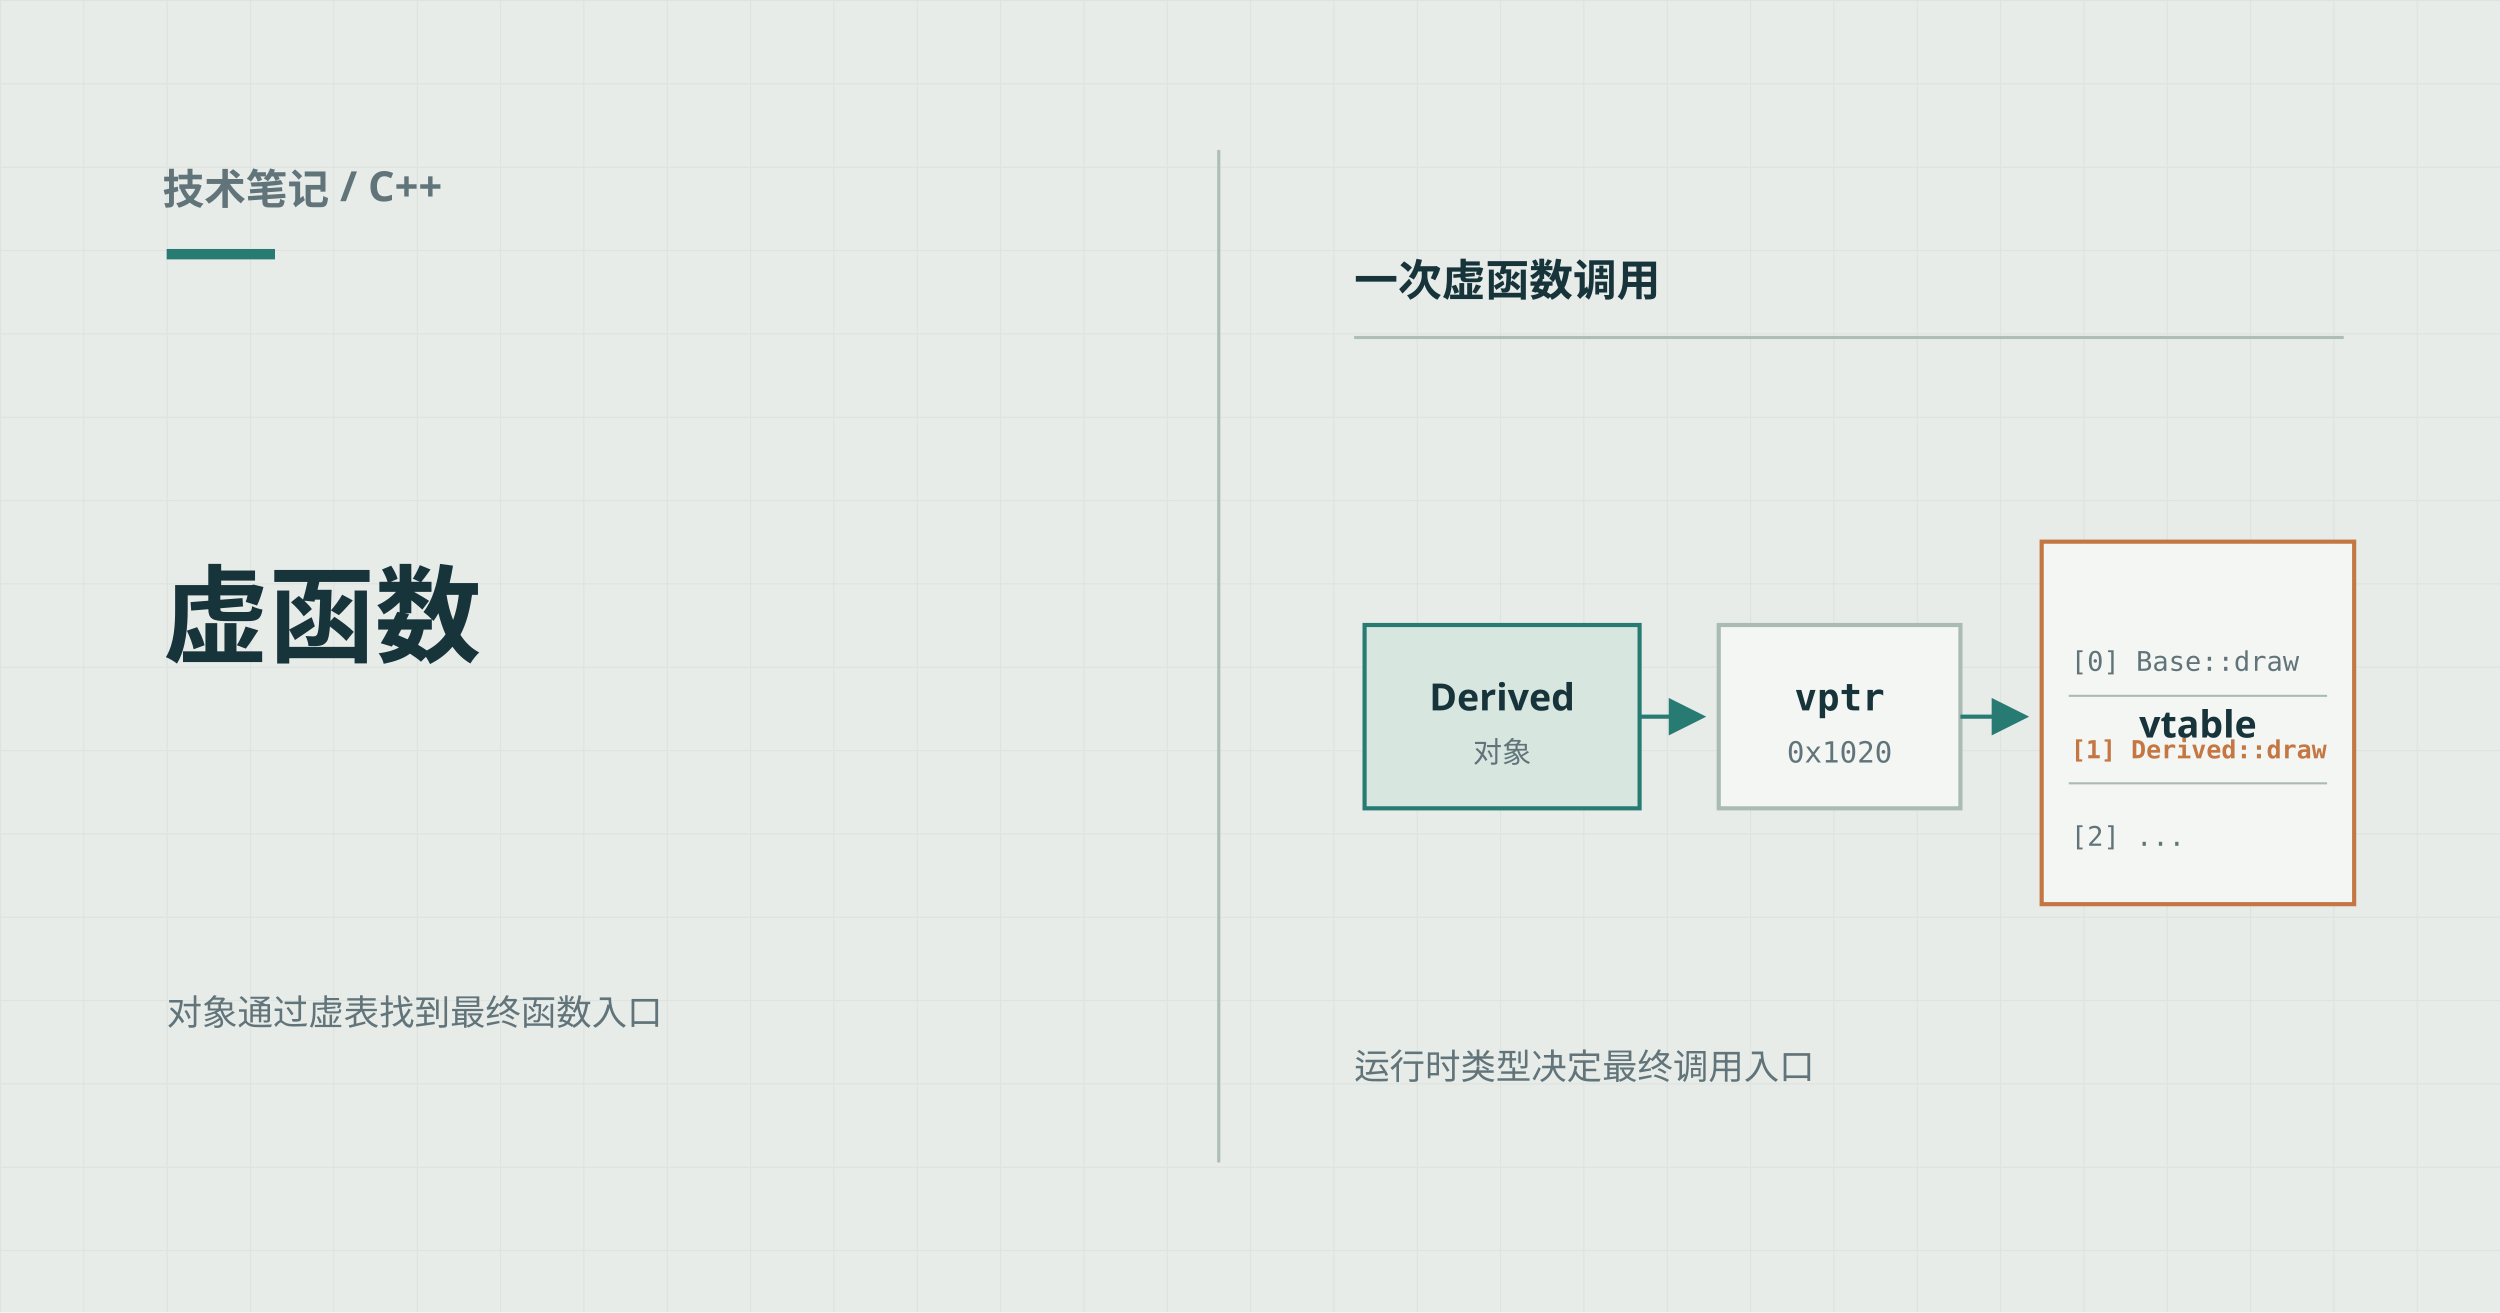
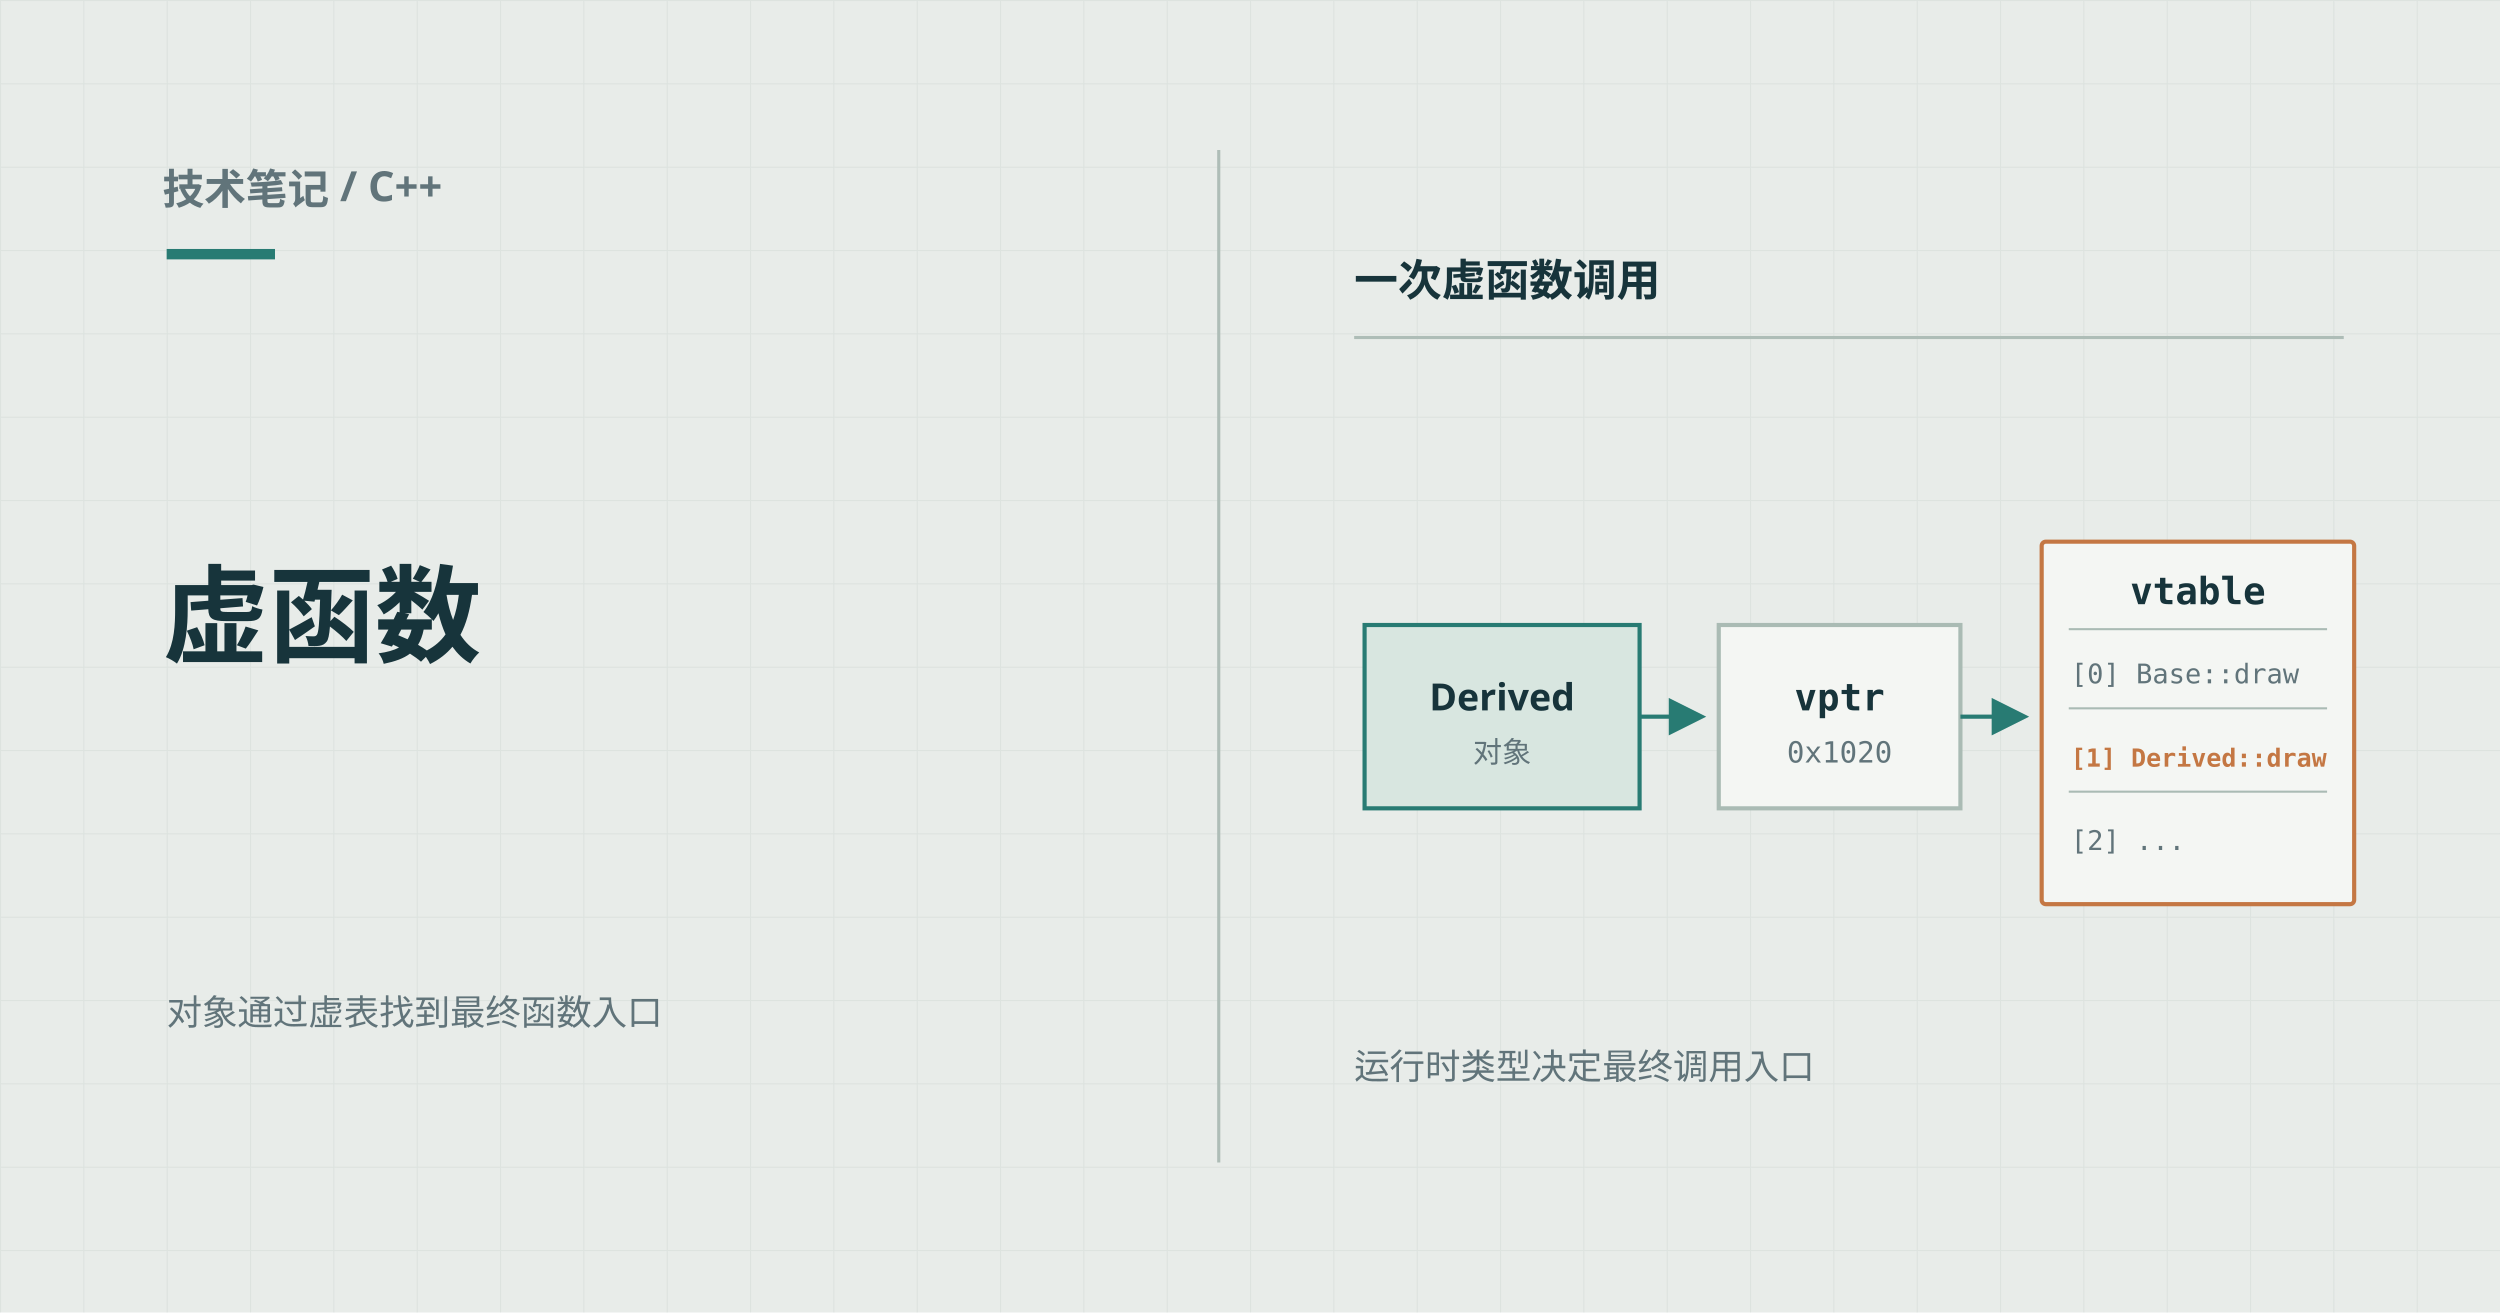
<svg xmlns="http://www.w3.org/2000/svg" width="1200" height="630" viewBox="0 0 1200 630" role="img" aria-labelledby="coverTitle coverDesc">
  <defs>
    <pattern id="grid" width="40" height="40" patternUnits="userSpaceOnUse">
      <path d="M40 0H0V40" fill="none" stroke="#AEBDB7" stroke-width="1" opacity=".20" />
    </pattern>
    <marker id="tealArrow" markerWidth="9" markerHeight="9" refX="7" refY="4.5" orient="auto">
      <path d="M0 0L9 4.5L0 9Z" fill="#287B73" />
    </marker>
    <marker id="orangeArrow" markerWidth="9" markerHeight="9" refX="7" refY="4.5" orient="auto">
      <path d="M0 0L9 4.5L0 9Z" fill="#C47743" />
    </marker>
  </defs>
  <rect width="1200" height="630" fill="#E8ECE9" />
  <rect width="1200" height="630" fill="url(#grid)" />
  <path d="M585 72V558" stroke="#AEBDB7" stroke-width="1.5" />
  <text x="78" y="98" fill="#61747A" font-family="'Microsoft YaHei','Noto Sans SC',sans-serif" font-size="20" font-weight="600" text-anchor="start">技术笔记 / C++</text>
  <path d="M80 122H132" stroke="#287B73" stroke-width="5" />
  <text x="78" y="314.0" fill="#17343B" font-family="'Microsoft YaHei','Noto Sans SC',sans-serif" font-size="51" font-weight="700" text-anchor="start">虚函数</text>
  <text x="80" y="492" fill="#61747A" font-family="'Microsoft YaHei','Noto Sans SC',sans-serif" font-size="17" font-weight="500" text-anchor="start">对象通过虚表找到最终函数入口</text>
  <text x="650" y="142" fill="#17343B" font-family="'Microsoft YaHei','Noto Sans SC',sans-serif" font-size="21" font-weight="650" text-anchor="start">一次虚函数调用</text>
  <path d="M650 162L1125 162" fill="none" stroke="#AEBDB7" stroke-width="1.5" />
  <rect x="655" y="300" width="132" height="88" fill="#D8E6E0" stroke="#287B73" stroke-width="2" />
  <text x="721.0" y="341.0" fill="#17343B" font-family="'Microsoft YaHei','Noto Sans SC',sans-serif" font-size="18" font-weight="650" text-anchor="middle">Derived</text>
  <text x="721.0" y="366.0" fill="#61747A" font-family="'Microsoft YaHei','Noto Sans SC',sans-serif" font-size="14" font-weight="500" text-anchor="middle">对象</text>
  <rect x="825" y="300" width="116" height="88" fill="#F4F6F3" stroke="#AABBB4" stroke-width="2" />
  <text x="883.0" y="341.0" fill="#17343B" font-family="Consolas,'Microsoft YaHei',monospace" font-size="18" font-weight="650" text-anchor="middle">vptr</text>
  <text x="883.0" y="366.0" fill="#61747A" font-family="Consolas,'Microsoft YaHei',monospace" font-size="14" font-weight="500" text-anchor="middle">0x1020</text>
-   <rect x="980" y="260" width="150" height="174" fill="#F4F6F3" stroke="#C47743" stroke-width="2" />
-   <text x="1055.0" y="354.0" fill="#17343B" font-family="'Microsoft YaHei','Noto Sans SC',sans-serif" font-size="18" font-weight="650" text-anchor="middle">vtable</text>
+   <rect x="980" y="260" width="150" height="174" rx="2" fill="#F4F6F3" stroke="#C47743" stroke-width="2" />
+   <text x="1055" y="290" fill="#17343B" font-family="Consolas,'Microsoft YaHei',monospace" font-size="18" font-weight="650" text-anchor="middle">vtable</text>
+   <path d="M993 302L1117 302" fill="none" stroke="#AABBB4" stroke-width="1" />
  <path d="M787 344L815 344" fill="none" stroke="#287B73" stroke-width="2" marker-end="url(#tealArrow)" />
  <path d="M941 344L970 344" fill="none" stroke="#287B73" stroke-width="2" marker-end="url(#tealArrow)" />
-   <text x="994" y="322" fill="#61747A" font-family="Consolas,'Microsoft YaHei',monospace" font-size="13" font-weight="500" text-anchor="start">[0] Base::draw</text>
-   <path d="M993 334L1117 334" fill="none" stroke="#AABBB4" stroke-width="1" />
-   <text x="994" y="364" fill="#C47743" font-family="Consolas,'Microsoft YaHei',monospace" font-size="12" font-weight="650" text-anchor="start">[1] Derived::draw</text>
-   <path d="M993 376L1117 376" fill="none" stroke="#AABBB4" stroke-width="1" />
-   <text x="994" y="406" fill="#61747A" font-family="Consolas,'Microsoft YaHei',monospace" font-size="13" font-weight="500" text-anchor="start">[2] ...</text>
+   <text x="994" y="328" fill="#61747A" font-family="Consolas,'Microsoft YaHei',monospace" font-size="13" font-weight="500" text-anchor="start">[0] Base::draw</text>
+   <path d="M993 340L1117 340" fill="none" stroke="#AABBB4" stroke-width="1" />
+   <text x="994" y="368" fill="#C47743" font-family="Consolas,'Microsoft YaHei',monospace" font-size="12" font-weight="650" text-anchor="start">[1] Derived::draw</text>
+   <path d="M993 380L1117 380" fill="none" stroke="#AABBB4" stroke-width="1" />
+   <text x="994" y="408" fill="#61747A" font-family="Consolas,'Microsoft YaHei',monospace" font-size="13" font-weight="500" text-anchor="start">[2] ...</text>
  <text x="650" y="518" fill="#61747A" font-family="'Microsoft YaHei','Noto Sans SC',sans-serif" font-size="17" font-weight="500" text-anchor="start">运行时类型决定最终调用入口</text>
</svg>
